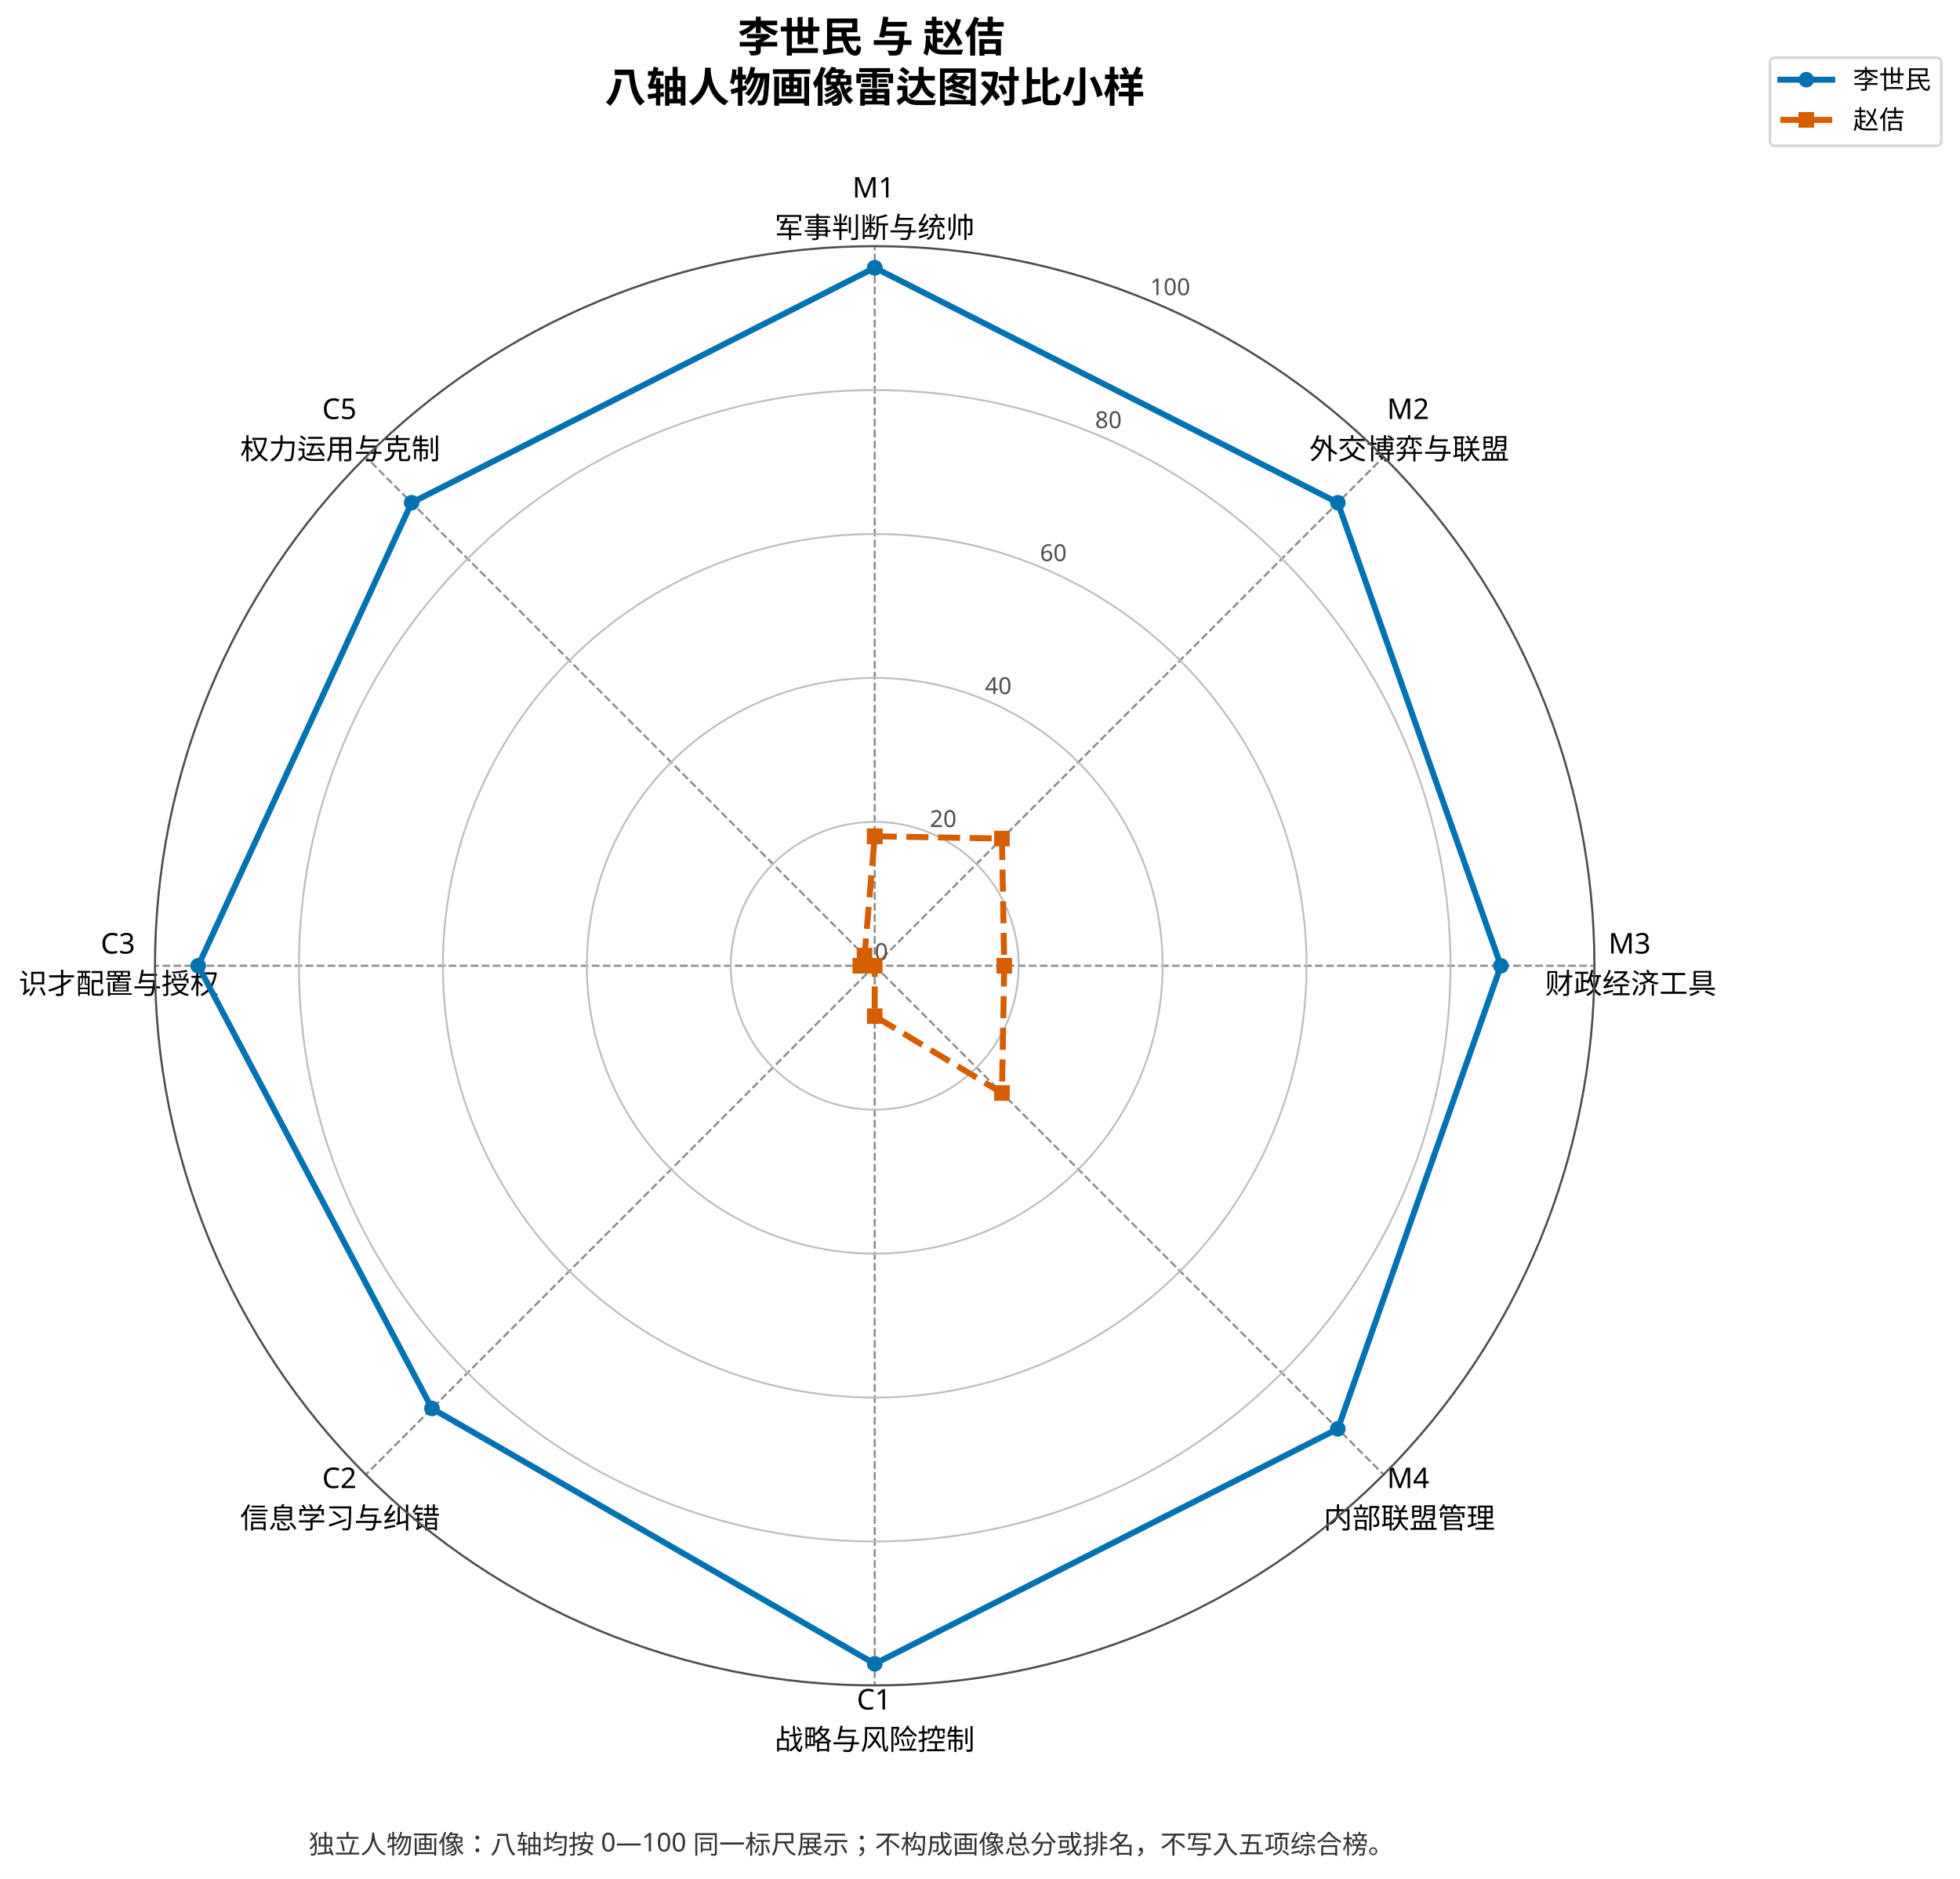
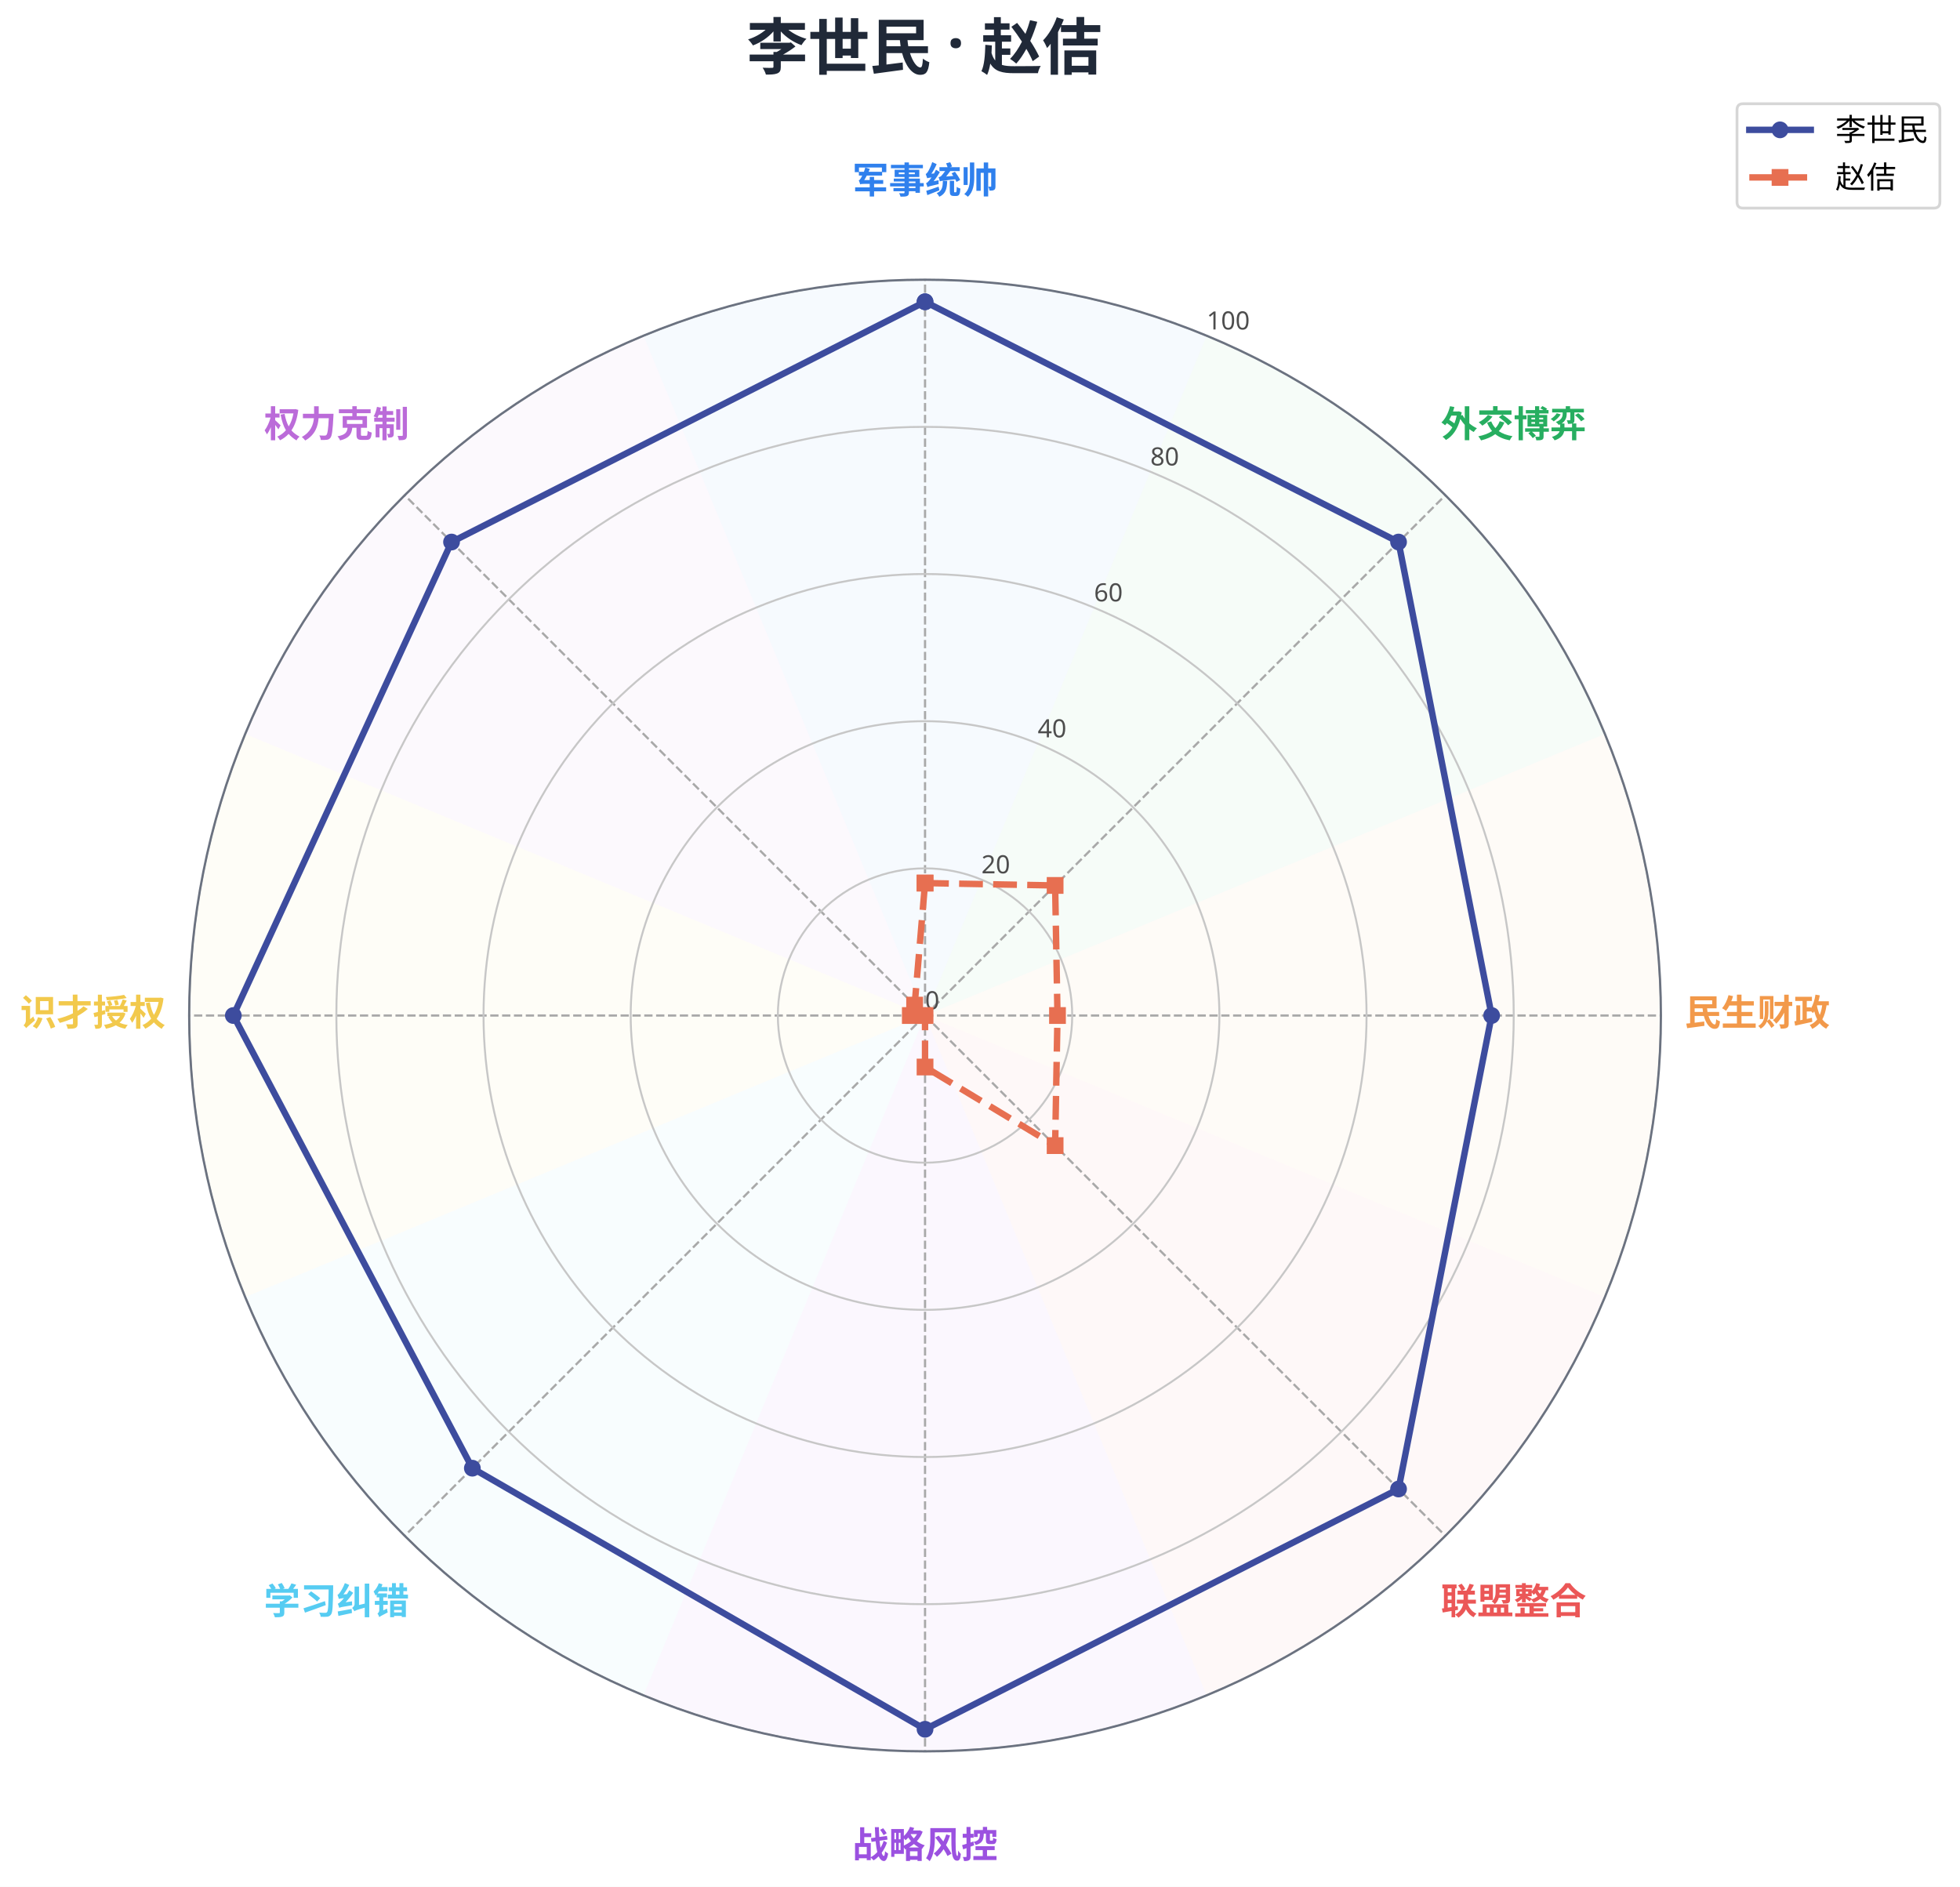
- <svg xmlns="http://www.w3.org/2000/svg" xmlns:xlink="http://www.w3.org/1999/xlink" width="754.9pt" height="723.708pt" viewBox="0 0 754.9 723.708" version="1.1">
+ <svg xmlns="http://www.w3.org/2000/svg" xmlns:xlink="http://www.w3.org/1999/xlink" width="701.416pt" height="675.29pt" viewBox="0 0 701.416 675.29" version="1.1">
  <defs>
    <style type="text/css">*{stroke-linejoin: round; stroke-linecap: butt}</style>
  </defs>
  <g id="figure_1">
    <g id="patch_1">
-       <path d="M 0 723.708  L 754.9 723.708  L 754.9 -0  L 0 -0  z " style="fill: #ffffff" />
+       <path d="M 0 675.29 L 701.416 675.29 L 701.416 -0 L 0 -0 z " style="fill: #ffffff" />
    </g>
    <g id="axes_1">
      <g id="patch_2">
-         <path d="M 614.1 372.022  C 614.1 335.62 606.93 299.572 592.999 265.942  C 579.069 232.311 558.65 201.751 532.91 176.012  C 507.17 150.272 476.611 129.852 442.98 115.922  C 409.349 101.992 373.302 94.822 336.9 94.822  C 300.498 94.822 264.451 101.992 230.82 115.922  C 197.189 129.852 166.63 150.272 140.89 176.012  C 115.15 201.751 94.731 232.311 80.801 265.942  C 66.87 299.572 59.7 335.62 59.7 372.022  C 59.7 408.423 66.87 444.471 80.801 478.101  C 94.731 511.732 115.15 542.292 140.89 568.032  C 166.63 593.771 197.189 614.191 230.82 628.121  C 264.451 642.051 300.498 649.222 336.9 649.222  C 373.302 649.222 409.349 642.051 442.98 628.121  C 476.611 614.191 507.17 593.771 532.91 568.032  C 558.65 542.292 579.069 511.732 592.999 478.101  C 606.93 444.471 614.1 408.423 614.1 372.022  M 336.9 372.022  C 336.9 372.022 336.9 372.022 336.9 372.022  C 336.9 372.022 336.9 372.022 336.9 372.022  C 336.9 372.022 336.9 372.022 336.9 372.022  C 336.9 372.022 336.9 372.022 336.9 372.022  C 336.9 372.022 336.9 372.022 336.9 372.022  C 336.9 372.022 336.9 372.022 336.9 372.022  C 336.9 372.022 336.9 372.022 336.9 372.022  C 336.9 372.022 336.9 372.022 336.9 372.022  C 336.9 372.022 336.9 372.022 336.9 372.022  C 336.9 372.022 336.9 372.022 336.9 372.022  C 336.9 372.022 336.9 372.022 336.9 372.022  C 336.9 372.022 336.9 372.022 336.9 372.022  C 336.9 372.022 336.9 372.022 336.9 372.022  C 336.9 372.022 336.9 372.022 336.9 372.022  C 336.9 372.022 336.9 372.022 336.9 372.022  C 336.9 372.022 336.9 372.022 336.9 372.022  z " style="fill: #ffffff" />
+         <path d="M 594.38 363.438 C 594.38 328.857 587.568 294.611 574.334 262.662 C 561.101 230.713 541.702 201.681 517.25 177.229 C 492.797 152.776 463.765 133.377 431.816 120.144 C 399.867 106.91 365.621 100.098 331.04 100.098 C 296.459 100.098 262.213 106.91 230.264 120.144 C 198.315 133.377 169.283 152.776 144.831 177.229 C 120.378 201.681 100.979 230.713 87.746 262.662 C 74.512 294.611 67.7 328.857 67.7 363.438 C 67.7 398.02 74.512 432.265 87.746 464.214 C 100.979 496.163 120.378 525.195 144.831 549.648 C 169.283 574.1 198.315 593.499 230.264 606.732 C 262.213 619.966 296.459 626.778 331.04 626.778 C 365.621 626.778 399.867 619.966 431.816 606.732 C 463.765 593.499 492.797 574.1 517.25 549.648 C 541.702 525.195 561.101 496.163 574.334 464.214 C 587.568 432.265 594.38 398.02 594.38 363.438 M 331.04 363.438 C 331.04 363.438 331.04 363.438 331.04 363.438 C 331.04 363.438 331.04 363.438 331.04 363.438 C 331.04 363.438 331.04 363.438 331.04 363.438 C 331.04 363.438 331.04 363.438 331.04 363.438 C 331.04 363.438 331.04 363.438 331.04 363.438 C 331.04 363.438 331.04 363.438 331.04 363.438 C 331.04 363.438 331.04 363.438 331.04 363.438 C 331.04 363.438 331.04 363.438 331.04 363.438 C 331.04 363.438 331.04 363.438 331.04 363.438 C 331.04 363.438 331.04 363.438 331.04 363.438 C 331.04 363.438 331.04 363.438 331.04 363.438 C 331.04 363.438 331.04 363.438 331.04 363.438 C 331.04 363.438 331.04 363.438 331.04 363.438 C 331.04 363.438 331.04 363.438 331.04 363.438 C 331.04 363.438 331.04 363.438 331.04 363.438 C 331.04 363.438 331.04 363.438 331.04 363.438 z " style="fill: #ffffff" />
+       </g>
+       <g id="patch_3">
+         <path d="M 331.04 363.438 C 331.04 363.438 331.04 363.438 331.04 363.438 C 331.04 363.438 331.04 363.438 331.04 363.438 L 431.816 120.144 C 399.867 106.91 365.621 100.098 331.04 100.098 C 296.459 100.098 262.213 106.91 230.264 120.144 z " clip-path="url(#p2c9082686b)" style="fill: #2f80ed; opacity: 0.045" />
+       </g>
+       <g id="patch_4">
+         <path d="M 331.04 363.438 C 331.04 363.438 331.04 363.438 331.04 363.438 C 331.04 363.438 331.04 363.438 331.04 363.438 L 574.334 262.662 C 561.101 230.713 541.702 201.681 517.25 177.229 C 492.797 152.776 463.765 133.377 431.816 120.144 z " clip-path="url(#p2c9082686b)" style="fill: #27ae60; opacity: 0.045" />
+       </g>
+       <g id="patch_5">
+         <path d="M 331.04 363.438 C 331.04 363.438 331.04 363.438 331.04 363.438 C 331.04 363.438 331.04 363.438 331.04 363.438 L 574.334 464.214 C 587.568 432.265 594.38 398.02 594.38 363.438 C 594.38 328.857 587.568 294.611 574.334 262.662 z " clip-path="url(#p2c9082686b)" style="fill: #f2994a; opacity: 0.045" />
+       </g>
+       <g id="patch_6">
+         <path d="M 331.04 363.438 C 331.04 363.438 331.04 363.438 331.04 363.438 C 331.04 363.438 331.04 363.438 331.04 363.438 L 431.816 606.732 C 463.765 593.499 492.797 574.1 517.25 549.648 C 541.702 525.195 561.101 496.163 574.334 464.214 z " clip-path="url(#p2c9082686b)" style="fill: #eb5757; opacity: 0.045" />
+       </g>
+       <g id="patch_7">
+         <path d="M 331.04 363.438 C 331.04 363.438 331.04 363.438 331.04 363.438 C 331.04 363.438 331.04 363.438 331.04 363.438 L 230.264 606.732 C 262.213 619.966 296.459 626.778 331.04 626.778 C 365.621 626.778 399.867 619.966 431.816 606.732 z " clip-path="url(#p2c9082686b)" style="fill: #9b51e0; opacity: 0.045" />
+       </g>
+       <g id="patch_8">
+         <path d="M 331.04 363.438 C 331.04 363.438 331.04 363.438 331.04 363.438 C 331.04 363.438 331.04 363.438 331.04 363.438 L 87.746 464.214 C 100.979 496.163 120.378 525.195 144.831 549.648 C 169.283 574.1 198.315 593.499 230.264 606.732 z " clip-path="url(#p2c9082686b)" style="fill: #56ccf2; opacity: 0.045" />
+       </g>
+       <g id="patch_9">
+         <path d="M 331.04 363.438 C 331.04 363.438 331.04 363.438 331.04 363.438 C 331.04 363.438 331.04 363.438 331.04 363.438 L 87.746 262.662 C 74.512 294.611 67.7 328.857 67.7 363.438 C 67.7 398.02 74.512 432.265 87.746 464.214 z " clip-path="url(#p2c9082686b)" style="fill: #f2c94c; opacity: 0.045" />
+       </g>
+       <g id="patch_10">
+         <path d="M 331.04 363.438 C 331.04 363.438 331.04 363.438 331.04 363.438 C 331.04 363.438 331.04 363.438 331.04 363.438 L 230.264 120.144 C 198.315 133.377 169.283 152.776 144.831 177.229 C 120.378 201.681 100.979 230.713 87.746 262.662 z " clip-path="url(#p2c9082686b)" style="fill: #bb6bd9; opacity: 0.045" />
      </g>
      <g id="matplotlib.axis_1">
        <g id="xtick_1">
          <g id="line2d_1">
-             <path d="M 336.9 372.022  L 336.9 94.822  " clip-path="url(#p18a24bf9d9)" style="fill: none; stroke-dasharray: 2.96,1.28; stroke-dashoffset: 0; stroke: #8c8c8c; stroke-width: 0.8" />
+             <path d="M 331.04 363.438 L 331.04 100.098 " clip-path="url(#p2c9082686b)" style="fill: none; stroke-dasharray: 2.96,1.28; stroke-dashoffset: 0; stroke: #a9a9a9; stroke-width: 0.8" />
          </g>
          <g id="text_1">
-             <text style="font-size: 11px; font-family: 'Microsoft YaHei'" transform="translate(328.3011 76.10863)">M1</text>
-             <text style="font-size: 11px; font-family: 'Microsoft YaHei'" transform="translate(298.4 91.59319)">军事判断与统帅</text>
+             <text style="font-weight: 600; font-size: 13px; font-family: 'Microsoft YaHei'; text-anchor: middle; fill: #2f80ed" x="331.04" y="69.178" transform="rotate(-0 331.04 69.17812)">军事统帅</text>
          </g>
        </g>
        <g id="xtick_2">
          <g id="line2d_2">
-             <path d="M 336.9 372.022  L 532.91 176.012  " clip-path="url(#p18a24bf9d9)" style="fill: none; stroke-dasharray: 2.96,1.28; stroke-dashoffset: 0; stroke: #8c8c8c; stroke-width: 0.8" />
+             <path d="M 331.04 363.438 L 517.25 177.229 " clip-path="url(#p2c9082686b)" style="fill: none; stroke-dasharray: 2.96,1.28; stroke-dashoffset: 0; stroke: #a9a9a9; stroke-width: 0.8" />
          </g>
          <g id="text_2">
-             <text style="font-size: 11px; font-family: 'Microsoft YaHei'" transform="translate(534.2106 161.3991)">M2</text>
-             <text style="font-size: 11px; font-family: 'Microsoft YaHei'" transform="translate(504.3095 176.8837)">外交博弈与联盟</text>
+             <text style="font-weight: 600; font-size: 13px; font-family: 'Microsoft YaHei'; text-anchor: middle; fill: #27ae60" x="541.645" y="156.413" transform="rotate(-0 541.6447 156.4134)">外交博弈</text>
          </g>
        </g>
        <g id="xtick_3">
          <g id="line2d_3">
-             <path d="M 336.9 372.022  L 614.1 372.022  " clip-path="url(#p18a24bf9d9)" style="fill: none; stroke-dasharray: 2.96,1.28; stroke-dashoffset: 0; stroke: #8c8c8c; stroke-width: 0.8" />
+             <path d="M 331.04 363.438 L 594.38 363.438 " clip-path="url(#p2c9082686b)" style="fill: none; stroke-dasharray: 2.96,1.28; stroke-dashoffset: 0; stroke: #a9a9a9; stroke-width: 0.8" />
          </g>
          <g id="text_3">
-             <text style="font-size: 11px; font-family: 'Microsoft YaHei'" transform="translate(619.5011 367.3086)">M3</text>
-             <text style="font-size: 11px; font-family: 'Microsoft YaHei'" transform="translate(595.1 382.7932)">财政经济工具</text>
+             <text style="font-weight: 600; font-size: 13px; font-family: 'Microsoft YaHei'; text-anchor: middle; fill: #f2994a" x="628.88" y="367.018" transform="rotate(-0 628.88 367.0181)">民生财政</text>
          </g>
        </g>
        <g id="xtick_4">
          <g id="line2d_4">
-             <path d="M 336.9 372.022  L 532.91 568.032  " clip-path="url(#p18a24bf9d9)" style="fill: none; stroke-dasharray: 2.96,1.28; stroke-dashoffset: 0; stroke: #8c8c8c; stroke-width: 0.8" />
+             <path d="M 331.04 363.438 L 517.25 549.648 " clip-path="url(#p2c9082686b)" style="fill: none; stroke-dasharray: 2.96,1.28; stroke-dashoffset: 0; stroke: #a9a9a9; stroke-width: 0.8" />
          </g>
          <g id="text_4">
-             <text style="font-size: 11px; font-family: 'Microsoft YaHei'" transform="translate(534.2106 573.2181)">M4</text>
-             <text style="font-size: 11px; font-family: 'Microsoft YaHei'" transform="translate(509.8095 588.7027)">内部联盟管理</text>
+             <text style="font-weight: 600; font-size: 13px; font-family: 'Microsoft YaHei'; text-anchor: middle; fill: #eb5757" x="541.645" y="577.623" transform="rotate(-0 541.6447 577.6228)">联盟整合</text>
          </g>
        </g>
        <g id="xtick_5">
          <g id="line2d_5">
-             <path d="M 336.9 372.022  L 336.9 649.222  " clip-path="url(#p18a24bf9d9)" style="fill: none; stroke-dasharray: 2.96,1.28; stroke-dashoffset: 0; stroke: #8c8c8c; stroke-width: 0.8" />
+             <path d="M 331.04 363.438 L 331.04 626.778 " clip-path="url(#p2c9082686b)" style="fill: none; stroke-dasharray: 2.96,1.28; stroke-dashoffset: 0; stroke: #a9a9a9; stroke-width: 0.8" />
          </g>
          <g id="text_5">
-             <text style="font-size: 11px; font-family: 'Microsoft YaHei'" transform="translate(329.9958 658.5086)">C1</text>
-             <text style="font-size: 11px; font-family: 'Microsoft YaHei'" transform="translate(298.4 673.9932)">战略与风险控制</text>
+             <text style="font-weight: 600; font-size: 13px; font-family: 'Microsoft YaHei'; text-anchor: middle; fill: #9b51e0" x="331.04" y="664.858" transform="rotate(-0 331.04 664.8581)">战略风控</text>
          </g>
        </g>
        <g id="xtick_6">
          <g id="line2d_6">
-             <path d="M 336.9 372.022  L 140.89 568.032  " clip-path="url(#p18a24bf9d9)" style="fill: none; stroke-dasharray: 2.96,1.28; stroke-dashoffset: 0; stroke: #8c8c8c; stroke-width: 0.8" />
+             <path d="M 331.04 363.438 L 144.831 549.648 " clip-path="url(#p2c9082686b)" style="fill: none; stroke-dasharray: 2.96,1.28; stroke-dashoffset: 0; stroke: #a9a9a9; stroke-width: 0.8" />
          </g>
          <g id="text_6">
-             <text style="font-size: 11px; font-family: 'Microsoft YaHei'" transform="translate(124.0863 573.2181)">C2</text>
-             <text style="font-size: 11px; font-family: 'Microsoft YaHei'" transform="translate(92.4905 588.7027)">信息学习与纠错</text>
+             <text style="font-weight: 600; font-size: 13px; font-family: 'Microsoft YaHei'; text-anchor: middle; fill: #56ccf2" x="120.435" y="577.623" transform="rotate(-0 120.4353 577.6228)">学习纠错</text>
          </g>
        </g>
        <g id="xtick_7">
          <g id="line2d_7">
-             <path d="M 336.9 372.022  L 59.7 372.022  " clip-path="url(#p18a24bf9d9)" style="fill: none; stroke-dasharray: 2.96,1.28; stroke-dashoffset: 0; stroke: #8c8c8c; stroke-width: 0.8" />
+             <path d="M 331.04 363.438 L 67.7 363.438 " clip-path="url(#p2c9082686b)" style="fill: none; stroke-dasharray: 2.96,1.28; stroke-dashoffset: 0; stroke: #a9a9a9; stroke-width: 0.8" />
          </g>
          <g id="text_7">
-             <text style="font-size: 11px; font-family: 'Microsoft YaHei'" transform="translate(38.79578 367.3086)">C3</text>
-             <text style="font-size: 11px; font-family: 'Microsoft YaHei'" transform="translate(7.2 382.7932)">识才配置与授权</text>
+             <text style="font-weight: 600; font-size: 13px; font-family: 'Microsoft YaHei'; text-anchor: middle; fill: #f2c94c" x="33.2" y="367.018" transform="rotate(-0 33.2 367.0181)">识才授权</text>
          </g>
        </g>
        <g id="xtick_8">
          <g id="line2d_8">
-             <path d="M 336.9 372.022  L 140.89 176.012  " clip-path="url(#p18a24bf9d9)" style="fill: none; stroke-dasharray: 2.96,1.28; stroke-dashoffset: 0; stroke: #8c8c8c; stroke-width: 0.8" />
+             <path d="M 331.04 363.438 L 144.831 177.229 " clip-path="url(#p2c9082686b)" style="fill: none; stroke-dasharray: 2.96,1.28; stroke-dashoffset: 0; stroke: #a9a9a9; stroke-width: 0.8" />
          </g>
          <g id="text_8">
-             <text style="font-size: 11px; font-family: 'Microsoft YaHei'" transform="translate(124.0863 161.3991)">C5</text>
-             <text style="font-size: 11px; font-family: 'Microsoft YaHei'" transform="translate(92.4905 176.8837)">权力运用与克制</text>
+             <text style="font-weight: 600; font-size: 13px; font-family: 'Microsoft YaHei'; text-anchor: middle; fill: #bb6bd9" x="120.435" y="156.413" transform="rotate(-0 120.4353 156.4134)">权力克制</text>
          </g>
        </g>
      </g>
      <g id="matplotlib.axis_2">
        <g id="ytick_1">
          <g id="line2d_9">
-             <path d="M 336.9 372.022  C 336.9 372.022 336.9 372.022 336.9 372.022  C 336.9 372.022 336.9 372.022 336.9 372.022  C 336.9 372.022 336.9 372.022 336.9 372.022  C 336.9 372.022 336.9 372.022 336.9 372.022  C 336.9 372.022 336.9 372.022 336.9 372.022  C 336.9 372.022 336.9 372.022 336.9 372.022  C 336.9 372.022 336.9 372.022 336.9 372.022  C 336.9 372.022 336.9 372.022 336.9 372.022  C 336.9 372.022 336.9 372.022 336.9 372.022  C 336.9 372.022 336.9 372.022 336.9 372.022  C 336.9 372.022 336.9 372.022 336.9 372.022  C 336.9 372.022 336.9 372.022 336.9 372.022  C 336.9 372.022 336.9 372.022 336.9 372.022  C 336.9 372.022 336.9 372.022 336.9 372.022  C 336.9 372.022 336.9 372.022 336.9 372.022  C 336.9 372.022 336.9 372.022 336.9 372.022  " clip-path="url(#p18a24bf9d9)" style="fill: none; stroke: #bdbdbd; stroke-width: 0.7; stroke-linecap: square" />
+             <path d="M 331.04 363.438 C 331.04 363.438 331.04 363.438 331.04 363.438 C 331.04 363.438 331.04 363.438 331.04 363.438 C 331.04 363.438 331.04 363.438 331.04 363.438 C 331.04 363.438 331.04 363.438 331.04 363.438 C 331.04 363.438 331.04 363.438 331.04 363.438 C 331.04 363.438 331.04 363.438 331.04 363.438 C 331.04 363.438 331.04 363.438 331.04 363.438 C 331.04 363.438 331.04 363.438 331.04 363.438 C 331.04 363.438 331.04 363.438 331.04 363.438 C 331.04 363.438 331.04 363.438 331.04 363.438 C 331.04 363.438 331.04 363.438 331.04 363.438 C 331.04 363.438 331.04 363.438 331.04 363.438 C 331.04 363.438 331.04 363.438 331.04 363.438 C 331.04 363.438 331.04 363.438 331.04 363.438 C 331.04 363.438 331.04 363.438 331.04 363.438 C 331.04 363.438 331.04 363.438 331.04 363.438 " clip-path="url(#p2c9082686b)" style="fill: none; stroke: #c7c7c7; stroke-width: 0.7; stroke-linecap: square" />
          </g>
          <g id="text_9">
-             <text style="font-size: 9px; font-family: 'Microsoft YaHei'; text-anchor: start; fill: #4d4d4d" x="336.9" y="369.784" transform="rotate(-0 336.9 369.7843)">0</text>
+             <text style="font-size: 9px; font-family: 'Microsoft YaHei'; text-anchor: start; fill: #4d4d4d" x="331.04" y="361.201" transform="rotate(-0 331.04 361.2007)">0</text>
          </g>
        </g>
        <g id="ytick_2">
          <g id="line2d_10">
-             <path d="M 336.9 316.582  C 344.18 316.582 351.39 318.016 358.116 320.802  C 364.842 323.588 370.954 327.672 376.102 332.82  C 381.25 337.968 385.334 344.08 388.12 350.806  C 390.906 357.532 392.34 364.741 392.34 372.022  C 392.34 379.302 390.906 386.511 388.12 393.238  C 385.334 399.964 381.25 406.076 376.102 411.224  C 370.954 416.372 364.842 420.455 358.116 423.241  C 351.39 426.028 344.18 427.462 336.9 427.462  C 329.62 427.462 322.41 426.028 315.684 423.241  C 308.958 420.455 302.846 416.372 297.698 411.224  C 292.55 406.076 288.466 399.964 285.68 393.238  C 282.894 386.511 281.46 379.302 281.46 372.022  C 281.46 364.741 282.894 357.532 285.68 350.806  C 288.466 344.08 292.55 337.968 297.698 332.82  C 302.846 327.672 308.958 323.588 315.684 320.802  C 322.41 318.016 329.62 316.582 336.9 316.582  " clip-path="url(#p18a24bf9d9)" style="fill: none; stroke: #bdbdbd; stroke-width: 0.7; stroke-linecap: square" />
+             <path d="M 331.04 310.77 C 337.956 310.77 344.805 312.132 351.195 314.779 C 357.585 317.426 363.391 321.306 368.282 326.196 C 373.172 331.087 377.052 336.893 379.699 343.283 C 382.346 349.673 383.708 356.522 383.708 363.438 C 383.708 370.354 382.346 377.203 379.699 383.593 C 377.052 389.983 373.172 395.789 368.282 400.68 C 363.391 405.571 357.585 409.45 351.195 412.097 C 344.805 414.744 337.956 416.106 331.04 416.106 C 324.124 416.106 317.275 414.744 310.885 412.097 C 304.495 409.45 298.689 405.571 293.798 400.68 C 288.908 395.789 285.028 389.983 282.381 383.593 C 279.734 377.203 278.372 370.354 278.372 363.438 C 278.372 356.522 279.734 349.673 282.381 343.283 C 285.028 336.893 288.908 331.087 293.798 326.196 C 298.689 321.306 304.495 317.426 310.885 314.779 C 317.275 312.132 324.124 310.77 331.04 310.77 " clip-path="url(#p2c9082686b)" style="fill: none; stroke: #c7c7c7; stroke-width: 0.7; stroke-linecap: square" />
          </g>
          <g id="text_10">
-             <text style="font-size: 9px; font-family: 'Microsoft YaHei'; text-anchor: start; fill: #4d4d4d" x="358.116" y="318.564" transform="rotate(-0 358.116 318.5644)">20</text>
+             <text style="font-size: 9px; font-family: 'Microsoft YaHei'; text-anchor: start; fill: #4d4d4d" x="351.195" y="312.542" transform="rotate(-0 351.1952 312.5418)">20</text>
          </g>
        </g>
        <g id="ytick_3">
          <g id="line2d_11">
-             <path d="M 336.9 261.142  C 351.461 261.142 365.88 264.01 379.332 269.582  C 392.784 275.154 405.008 283.322 415.304 293.618  C 425.6 303.914 433.768 316.137 439.34 329.59  C 444.912 343.042 447.78 357.461 447.78 372.022  C 447.78 386.582 444.912 401.001 439.34 414.454  C 433.768 427.906 425.6 440.13 415.304 450.426  C 405.008 460.722 392.784 468.889 379.332 474.461  C 365.88 480.033 351.461 482.902 336.9 482.902  C 322.339 482.902 307.92 480.033 294.468 474.461  C 281.016 468.889 268.792 460.722 258.496 450.426  C 248.2 440.13 240.032 427.906 234.46 414.454  C 228.888 401.001 226.02 386.582 226.02 372.022  C 226.02 357.461 228.888 343.042 234.46 329.59  C 240.032 316.137 248.2 303.914 258.496 293.618  C 268.792 283.322 281.016 275.154 294.468 269.582  C 307.92 264.01 322.339 261.142 336.9 261.142  " clip-path="url(#p18a24bf9d9)" style="fill: none; stroke: #bdbdbd; stroke-width: 0.7; stroke-linecap: square" />
+             <path d="M 331.04 258.102 C 344.873 258.102 358.571 260.827 371.35 266.12 C 384.13 271.414 395.743 279.173 405.524 288.954 C 415.305 298.735 423.064 310.348 428.358 323.128 C 433.651 335.907 436.376 349.605 436.376 363.438 C 436.376 377.271 433.651 390.969 428.358 403.748 C 423.064 416.528 415.305 428.141 405.524 437.922 C 395.743 447.703 384.13 455.462 371.35 460.756 C 358.571 466.049 344.873 468.774 331.04 468.774 C 317.207 468.774 303.509 466.049 290.73 460.756 C 277.95 455.462 266.337 447.703 256.556 437.922 C 246.775 428.141 239.016 416.528 233.722 403.748 C 228.429 390.969 225.704 377.271 225.704 363.438 C 225.704 349.605 228.429 335.907 233.722 323.128 C 239.016 310.348 246.775 298.735 256.556 288.954 C 266.337 279.173 277.95 271.414 290.73 266.12 C 303.509 260.827 317.207 258.102 331.04 258.102 " clip-path="url(#p2c9082686b)" style="fill: none; stroke: #c7c7c7; stroke-width: 0.7; stroke-linecap: square" />
          </g>
          <g id="text_11">
-             <text style="font-size: 9px; font-family: 'Microsoft YaHei'; text-anchor: start; fill: #4d4d4d" x="379.332" y="267.345" transform="rotate(-0 379.3319 267.3445)">40</text>
+             <text style="font-size: 9px; font-family: 'Microsoft YaHei'; text-anchor: start; fill: #4d4d4d" x="371.35" y="263.883" transform="rotate(-0 371.3503 263.8829)">40</text>
          </g>
        </g>
        <g id="ytick_4">
          <g id="line2d_12">
-             <path d="M 336.9 205.702  C 358.741 205.702 380.37 210.004 400.548 218.362  C 420.726 226.72 439.062 238.972 454.506 254.416  C 469.95 269.859 482.201 288.195 490.56 308.374  C 498.918 328.552 503.22 350.181 503.22 372.022  C 503.22 393.863 498.918 415.491 490.56 435.67  C 482.201 455.848 469.95 474.184 454.506 489.628  C 439.062 505.071 420.726 517.323 400.548 525.681  C 380.37 534.039 358.741 538.342 336.9 538.342  C 315.059 538.342 293.43 534.039 273.252 525.681  C 253.074 517.323 234.738 505.071 219.294 489.628  C 203.85 474.184 191.599 455.848 183.24 435.67  C 174.882 415.491 170.58 393.863 170.58 372.022  C 170.58 350.181 174.882 328.552 183.24 308.374  C 191.599 288.195 203.85 269.859 219.294 254.416  C 234.738 238.972 253.074 226.72 273.252 218.362  C 293.43 210.004 315.059 205.702 336.9 205.702  " clip-path="url(#p18a24bf9d9)" style="fill: none; stroke: #bdbdbd; stroke-width: 0.7; stroke-linecap: square" />
+             <path d="M 331.04 205.434 C 351.789 205.434 372.336 209.521 391.506 217.461 C 410.675 225.402 428.094 237.041 442.766 251.712 C 457.437 266.384 469.076 283.803 477.017 302.973 C 484.957 322.142 489.044 342.689 489.044 363.438 C 489.044 384.187 484.957 404.734 477.017 423.904 C 469.076 443.073 457.437 460.492 442.766 475.164 C 428.094 489.835 410.675 501.474 391.506 509.415 C 372.336 517.355 351.789 521.442 331.04 521.442 C 310.291 521.442 289.744 517.355 270.574 509.415 C 251.405 501.474 233.986 489.835 219.314 475.164 C 204.643 460.492 193.004 443.073 185.063 423.904 C 177.123 404.734 173.036 384.187 173.036 363.438 C 173.036 342.689 177.123 322.142 185.063 302.973 C 193.004 283.803 204.643 266.384 219.314 251.712 C 233.986 237.041 251.405 225.402 270.574 217.461 C 289.744 209.521 310.291 205.434 331.04 205.434 " clip-path="url(#p2c9082686b)" style="fill: none; stroke: #c7c7c7; stroke-width: 0.7; stroke-linecap: square" />
          </g>
          <g id="text_12">
-             <text style="font-size: 9px; font-family: 'Microsoft YaHei'; text-anchor: start; fill: #4d4d4d" x="400.548" y="216.125" transform="rotate(-0 400.5479 216.1246)">60</text>
+             <text style="font-size: 9px; font-family: 'Microsoft YaHei'; text-anchor: start; fill: #4d4d4d" x="391.506" y="215.224" transform="rotate(-0 391.5055 215.224)">60</text>
          </g>
        </g>
        <g id="ytick_5">
          <g id="line2d_13">
-             <path d="M 336.9 150.262  C 366.021 150.262 394.859 155.998 421.764 167.142  C 448.668 178.286 473.116 194.622 493.708 215.214  C 514.3 235.805 530.635 260.253 541.78 287.158  C 552.924 314.062 558.66 342.9 558.66 372.022  C 558.66 401.143 552.924 429.981 541.78 456.885  C 530.635 483.79 514.3 508.238 493.708 528.83  C 473.116 549.421 448.668 565.757 421.764 576.901  C 394.859 588.045 366.021 593.782 336.9 593.782  C 307.779 593.782 278.941 588.045 252.036 576.901  C 225.132 565.757 200.684 549.421 180.092 528.83  C 159.5 508.238 143.165 483.79 132.02 456.885  C 120.876 429.981 115.14 401.143 115.14 372.022  C 115.14 342.9 120.876 314.062 132.02 287.158  C 143.165 260.253 159.5 235.805 180.092 215.214  C 200.684 194.622 225.132 178.286 252.036 167.142  C 278.941 155.998 307.779 150.262 336.9 150.262  " clip-path="url(#p18a24bf9d9)" style="fill: none; stroke: #bdbdbd; stroke-width: 0.7; stroke-linecap: square" />
+             <path d="M 331.04 152.766 C 358.705 152.766 386.101 158.215 411.661 168.802 C 437.22 179.39 460.445 194.908 480.008 214.47 C 499.57 234.033 515.089 257.258 525.676 282.817 C 536.263 308.377 541.712 335.773 541.712 363.438 C 541.712 391.103 536.263 418.499 525.676 444.059 C 515.089 469.618 499.57 492.843 480.008 512.406 C 460.445 531.968 437.22 547.487 411.661 558.074 C 386.101 568.661 358.705 574.11 331.04 574.11 C 303.375 574.11 275.979 568.661 250.419 558.074 C 224.86 547.487 201.635 531.968 182.072 512.406 C 162.51 492.843 146.991 469.618 136.404 444.059 C 125.817 418.499 120.368 391.103 120.368 363.438 C 120.368 335.773 125.817 308.377 136.404 282.817 C 146.991 257.258 162.51 234.033 182.072 214.47 C 201.635 194.908 224.86 179.39 250.419 168.802 C 275.979 158.215 303.375 152.766 331.04 152.766 " clip-path="url(#p2c9082686b)" style="fill: none; stroke: #c7c7c7; stroke-width: 0.7; stroke-linecap: square" />
          </g>
          <g id="text_13">
-             <text style="font-size: 9px; font-family: 'Microsoft YaHei'; text-anchor: start; fill: #4d4d4d" x="421.764" y="164.905" transform="rotate(-0 421.7639 164.9047)">80</text>
+             <text style="font-size: 9px; font-family: 'Microsoft YaHei'; text-anchor: start; fill: #4d4d4d" x="411.661" y="166.565" transform="rotate(-0 411.6607 166.5652)">80</text>
          </g>
        </g>
        <g id="ytick_6">
          <g id="line2d_14">
-             <path d="M 336.9 94.822  C 373.302 94.822 409.349 101.992 442.98 115.922  C 476.611 129.852 507.17 150.272 532.91 176.012  C 558.65 201.751 579.069 232.311 592.999 265.942  C 606.93 299.572 614.1 335.62 614.1 372.022  C 614.1 408.423 606.93 444.471 592.999 478.101  C 579.069 511.732 558.65 542.292 532.91 568.032  C 507.17 593.771 476.611 614.191 442.98 628.121  C 409.349 642.051 373.302 649.222 336.9 649.222  C 300.498 649.222 264.451 642.051 230.82 628.121  C 197.189 614.191 166.63 593.771 140.89 568.032  C 115.15 542.292 94.731 511.732 80.801 478.101  C 66.87 444.471 59.7 408.423 59.7 372.022  C 59.7 335.62 66.87 299.572 80.801 265.942  C 94.731 232.311 115.15 201.751 140.89 176.012  C 166.63 150.272 197.189 129.852 230.82 115.922  C 264.451 101.992 300.498 94.822 336.9 94.822  " clip-path="url(#p18a24bf9d9)" style="fill: none; stroke: #bdbdbd; stroke-width: 0.7; stroke-linecap: square" />
+             <path d="M 331.04 100.098 C 365.621 100.098 399.867 106.91 431.816 120.144 C 463.765 133.377 492.797 152.776 517.25 177.229 C 541.702 201.681 561.101 230.713 574.334 262.662 C 587.568 294.611 594.38 328.857 594.38 363.438 C 594.38 398.02 587.568 432.265 574.334 464.214 C 561.101 496.163 541.702 525.195 517.25 549.648 C 492.797 574.1 463.765 593.499 431.816 606.732 C 399.867 619.966 365.621 626.778 331.04 626.778 C 296.459 626.778 262.213 619.966 230.264 606.732 C 198.315 593.499 169.283 574.1 144.831 549.648 C 120.378 525.195 100.979 496.163 87.746 464.214 C 74.512 432.265 67.7 398.02 67.7 363.438 C 67.7 328.857 74.512 294.611 87.746 262.662 C 100.979 230.713 120.378 201.681 144.831 177.229 C 169.283 152.776 198.315 133.377 230.264 120.144 C 262.213 106.91 296.459 100.098 331.04 100.098 " clip-path="url(#p2c9082686b)" style="fill: none; stroke: #c7c7c7; stroke-width: 0.7; stroke-linecap: square" />
          </g>
          <g id="text_14">
-             <text style="font-size: 9px; font-family: 'Microsoft YaHei'; text-anchor: start; fill: #4d4d4d" x="442.98" y="113.685" transform="rotate(-0 442.9798 113.6849)">100</text>
+             <text style="font-size: 9px; font-family: 'Microsoft YaHei'; text-anchor: start; fill: #4d4d4d" x="431.816" y="117.906" transform="rotate(-0 431.8159 117.9063)">100</text>
          </g>
        </g>
      </g>
      <g id="line2d_15">
-         <path d="M 336.9 103.138  L 515.269 193.653  L 578.064 372.022  L 515.269 550.391  L 336.9 640.906  L 166.371 542.55  L 76.332 372.022  L 158.531 193.653  L 336.9 103.138  " clip-path="url(#p18a24bf9d9)" style="fill: none; stroke: #0072b2; stroke-width: 2.3; stroke-linecap: square" />
+         <path d="M 331.04 107.998 L 500.491 193.987 L 533.812 363.438 L 500.491 532.889 L 331.04 618.878 L 169.038 525.44 L 83.5 363.438 L 161.589 193.987 L 331.04 107.998 " clip-path="url(#p2c9082686b)" style="fill: none; stroke: #3d4c9e; stroke-width: 2.3; stroke-linecap: square" />
        <defs>
-           <path id="m9f8e74fad1" d="M 0 2.5  C 0.663 2.5 1.299 2.237 1.768 1.768  C 2.237 1.299 2.5 0.663 2.5 0  C 2.5 -0.663 2.237 -1.299 1.768 -1.768  C 1.299 -2.237 0.663 -2.5 0 -2.5  C -0.663 -2.5 -1.299 -2.237 -1.768 -1.768  C -2.237 -1.299 -2.5 -0.663 -2.5 0  C -2.5 0.663 -2.237 1.299 -1.768 1.768  C -1.299 2.237 -0.663 2.5 0 2.5  z " style="stroke: #0072b2" />
+           <path id="m417391a338" d="M 0 2.5 C 0.663 2.5 1.299 2.237 1.768 1.768 C 2.237 1.299 2.5 0.663 2.5 0 C 2.5 -0.663 2.237 -1.299 1.768 -1.768 C 1.299 -2.237 0.663 -2.5 0 -2.5 C -0.663 -2.5 -1.299 -2.237 -1.768 -1.768 C -2.237 -1.299 -2.5 -0.663 -2.5 0 C -2.5 0.663 -2.237 1.299 -1.768 1.768 C -1.299 2.237 -0.663 2.5 0 2.5 z " style="stroke: #3d4c9e" />
        </defs>
-         <g clip-path="url(#p18a24bf9d9)">
-           <use xlink:href="#m9f8e74fad1" x="336.9" y="103.138" style="fill: #0072b2; stroke: #0072b2" />
-           <use xlink:href="#m9f8e74fad1" x="515.269" y="193.653" style="fill: #0072b2; stroke: #0072b2" />
-           <use xlink:href="#m9f8e74fad1" x="578.064" y="372.022" style="fill: #0072b2; stroke: #0072b2" />
-           <use xlink:href="#m9f8e74fad1" x="515.269" y="550.391" style="fill: #0072b2; stroke: #0072b2" />
-           <use xlink:href="#m9f8e74fad1" x="336.9" y="640.906" style="fill: #0072b2; stroke: #0072b2" />
-           <use xlink:href="#m9f8e74fad1" x="166.371" y="542.55" style="fill: #0072b2; stroke: #0072b2" />
-           <use xlink:href="#m9f8e74fad1" x="76.332" y="372.022" style="fill: #0072b2; stroke: #0072b2" />
-           <use xlink:href="#m9f8e74fad1" x="158.531" y="193.653" style="fill: #0072b2; stroke: #0072b2" />
-           <use xlink:href="#m9f8e74fad1" x="336.9" y="103.138" style="fill: #0072b2; stroke: #0072b2" />
+         <g clip-path="url(#p2c9082686b)">
+           <use xlink:href="#m417391a338" x="331.04" y="107.998" style="fill: #3d4c9e; stroke: #3d4c9e" />
+           <use xlink:href="#m417391a338" x="500.491" y="193.987" style="fill: #3d4c9e; stroke: #3d4c9e" />
+           <use xlink:href="#m417391a338" x="533.812" y="363.438" style="fill: #3d4c9e; stroke: #3d4c9e" />
+           <use xlink:href="#m417391a338" x="500.491" y="532.889" style="fill: #3d4c9e; stroke: #3d4c9e" />
+           <use xlink:href="#m417391a338" x="331.04" y="618.878" style="fill: #3d4c9e; stroke: #3d4c9e" />
+           <use xlink:href="#m417391a338" x="169.038" y="525.44" style="fill: #3d4c9e; stroke: #3d4c9e" />
+           <use xlink:href="#m417391a338" x="83.5" y="363.438" style="fill: #3d4c9e; stroke: #3d4c9e" />
+           <use xlink:href="#m417391a338" x="161.589" y="193.987" style="fill: #3d4c9e; stroke: #3d4c9e" />
+           <use xlink:href="#m417391a338" x="331.04" y="107.998" style="fill: #3d4c9e; stroke: #3d4c9e" />
        </g>
      </g>
      <g id="line2d_16">
-         <path d="M 336.9 322.126  L 385.902 323.019  L 386.796 372.022  L 385.902 421.024  L 336.9 391.426  L 336.9 372.022  L 331.356 372.022  L 332.98 368.101  L 336.9 322.126  " clip-path="url(#p18a24bf9d9)" style="fill: none; stroke-dasharray: 8.51,3.68; stroke-dashoffset: 0; stroke: #d55e00; stroke-width: 2.3" />
+         <path d="M 331.04 316.037 L 377.592 316.886 L 378.441 363.438 L 377.592 409.99 L 331.04 381.872 L 331.04 363.438 L 325.773 363.438 L 327.316 359.714 L 331.04 316.037 " clip-path="url(#p2c9082686b)" style="fill: none; stroke-dasharray: 8.51,3.68; stroke-dashoffset: 0; stroke: #e76f51; stroke-width: 2.3" />
        <defs>
-           <path id="mb161d3c221" d="M -2.5 2.5  L 2.5 2.5  L 2.5 -2.5  L -2.5 -2.5  z " style="stroke: #d55e00; stroke-linejoin: miter" />
+           <path id="m8bbdb77f43" d="M -2.5 2.5 L 2.5 2.5 L 2.5 -2.5 L -2.5 -2.5 z " style="stroke: #e76f51; stroke-linejoin: miter" />
        </defs>
-         <g clip-path="url(#p18a24bf9d9)">
-           <use xlink:href="#mb161d3c221" x="336.9" y="322.126" style="fill: #d55e00; stroke: #d55e00; stroke-linejoin: miter" />
-           <use xlink:href="#mb161d3c221" x="385.902" y="323.019" style="fill: #d55e00; stroke: #d55e00; stroke-linejoin: miter" />
-           <use xlink:href="#mb161d3c221" x="386.796" y="372.022" style="fill: #d55e00; stroke: #d55e00; stroke-linejoin: miter" />
-           <use xlink:href="#mb161d3c221" x="385.902" y="421.024" style="fill: #d55e00; stroke: #d55e00; stroke-linejoin: miter" />
-           <use xlink:href="#mb161d3c221" x="336.9" y="391.426" style="fill: #d55e00; stroke: #d55e00; stroke-linejoin: miter" />
-           <use xlink:href="#mb161d3c221" x="336.9" y="372.022" style="fill: #d55e00; stroke: #d55e00; stroke-linejoin: miter" />
-           <use xlink:href="#mb161d3c221" x="331.356" y="372.022" style="fill: #d55e00; stroke: #d55e00; stroke-linejoin: miter" />
-           <use xlink:href="#mb161d3c221" x="332.98" y="368.101" style="fill: #d55e00; stroke: #d55e00; stroke-linejoin: miter" />
-           <use xlink:href="#mb161d3c221" x="336.9" y="322.126" style="fill: #d55e00; stroke: #d55e00; stroke-linejoin: miter" />
-         </g>
-       </g>
-       <g id="patch_3">
-         <path d="M 336.9 94.822  C 300.498 94.822 264.451 101.992 230.82 115.922  C 197.189 129.852 166.63 150.272 140.89 176.012  C 115.15 201.751 94.731 232.311 80.801 265.942  C 66.87 299.572 59.7 335.62 59.7 372.022  C 59.7 408.423 66.87 444.471 80.801 478.101  C 94.731 511.732 115.15 542.292 140.89 568.032  C 166.63 593.771 197.189 614.191 230.82 628.121  C 264.451 642.051 300.498 649.222 336.9 649.222  C 373.302 649.222 409.349 642.051 442.98 628.121  C 476.611 614.191 507.17 593.771 532.91 568.032  C 558.65 542.292 579.069 511.732 592.999 478.101  C 606.93 444.471 614.1 408.423 614.1 372.022  C 614.1 335.62 606.93 299.572 592.999 265.942  C 579.069 232.311 558.65 201.751 532.91 176.012  C 507.17 150.272 476.611 129.852 442.98 115.922  C 409.349 101.992 373.302 94.822 336.9 94.822  " style="fill: none; stroke: #4d4d4d; stroke-width: 0.8; stroke-linejoin: miter; stroke-linecap: square" />
+         <g clip-path="url(#p2c9082686b)">
+           <use xlink:href="#m8bbdb77f43" x="331.04" y="316.037" style="fill: #e76f51; stroke: #e76f51; stroke-linejoin: miter" />
+           <use xlink:href="#m8bbdb77f43" x="377.592" y="316.886" style="fill: #e76f51; stroke: #e76f51; stroke-linejoin: miter" />
+           <use xlink:href="#m8bbdb77f43" x="378.441" y="363.438" style="fill: #e76f51; stroke: #e76f51; stroke-linejoin: miter" />
+           <use xlink:href="#m8bbdb77f43" x="377.592" y="409.99" style="fill: #e76f51; stroke: #e76f51; stroke-linejoin: miter" />
+           <use xlink:href="#m8bbdb77f43" x="331.04" y="381.872" style="fill: #e76f51; stroke: #e76f51; stroke-linejoin: miter" />
+           <use xlink:href="#m8bbdb77f43" x="331.04" y="363.438" style="fill: #e76f51; stroke: #e76f51; stroke-linejoin: miter" />
+           <use xlink:href="#m8bbdb77f43" x="325.773" y="363.438" style="fill: #e76f51; stroke: #e76f51; stroke-linejoin: miter" />
+           <use xlink:href="#m8bbdb77f43" x="327.316" y="359.714" style="fill: #e76f51; stroke: #e76f51; stroke-linejoin: miter" />
+           <use xlink:href="#m8bbdb77f43" x="331.04" y="316.037" style="fill: #e76f51; stroke: #e76f51; stroke-linejoin: miter" />
+         </g>
+       </g>
+       <g id="patch_11">
+         <path d="M 331.04 100.098 C 296.459 100.098 262.213 106.91 230.264 120.144 C 198.315 133.377 169.283 152.776 144.831 177.229 C 120.378 201.681 100.979 230.713 87.746 262.662 C 74.512 294.611 67.7 328.857 67.7 363.438 C 67.7 398.02 74.512 432.265 87.746 464.214 C 100.979 496.163 120.378 525.195 144.831 549.648 C 169.283 574.1 198.315 593.499 230.264 606.732 C 262.213 619.966 296.459 626.778 331.04 626.778 C 365.621 626.778 399.867 619.966 431.816 606.732 C 463.765 593.499 492.797 574.1 517.25 549.648 C 541.702 525.195 561.101 496.163 574.334 464.214 C 587.568 432.265 594.38 398.02 594.38 363.438 C 594.38 328.857 587.568 294.611 574.334 262.662 C 561.101 230.713 541.702 201.681 517.25 177.229 C 492.797 152.776 463.765 133.377 431.816 120.144 C 399.867 106.91 365.621 100.098 331.04 100.098 " style="fill: none; stroke: #6b7280; stroke-width: 0.8; stroke-linejoin: miter; stroke-linecap: square" />
      </g>
      <g id="text_15">
-         <text style="font-weight: 700; font-size: 16px; font-family: 'Microsoft YaHei'" transform="translate(284.135 19.99)">李世民 与 赵佶</text>
-         <text style="font-weight: 700; font-size: 16px; font-family: 'Microsoft YaHei'" transform="translate(232.9 39.3155)">八轴人物画像雷达图对比小样</text>
+         <text style="font-weight: 700; font-size: 22px; font-family: 'Microsoft YaHei'; text-anchor: middle; fill: #202938" x="331.04" y="24.786" transform="rotate(-0 331.04 24.78625)">李世民 · 赵佶</text>
      </g>
      <g id="legend_1">
-         <g id="patch_4">
-           <path d="M 683.7 56.165  L 745.7 56.165  Q 747.7 56.165 747.7 54.165  L 747.7 24.206  Q 747.7 22.206 745.7 22.206  L 683.7 22.206  Q 681.7 22.206 681.7 24.206  L 681.7 54.165  Q 681.7 56.165 683.7 56.165  z " style="fill: #ffffff; opacity: 0.8; stroke: #cccccc; stroke-linejoin: miter" />
+         <g id="patch_12">
+           <path d="M 623.816 74.485 L 692.016 74.485 Q 694.216 74.485 694.216 72.285 L 694.216 39.33 Q 694.216 37.13 692.016 37.13 L 623.816 37.13 Q 621.616 37.13 621.616 39.33 L 621.616 72.285 Q 621.616 74.485 623.816 74.485 z " style="fill: #ffffff; opacity: 0.8; stroke: #cccccc; stroke-linejoin: miter" />
        </g>
        <g id="line2d_17">
-           <path d="M 685.7 30.699  L 695.7 30.699  L 705.7 30.699  " style="fill: none; stroke: #0072b2; stroke-width: 2.3; stroke-linecap: square" />
+           <path d="M 626.016 46.473 L 637.016 46.473 L 648.016 46.473 " style="fill: none; stroke: #3d4c9e; stroke-width: 2.3; stroke-linecap: square" />
          <g>
-             <use xlink:href="#m9f8e74fad1" x="695.7" y="30.699" style="fill: #0072b2; stroke: #0072b2" />
+             <use xlink:href="#m417391a338" x="637.016" y="46.473" style="fill: #3d4c9e; stroke: #3d4c9e" />
          </g>
        </g>
        <g id="text_16">
-           <text style="font-size: 10px; font-family: 'Microsoft YaHei'; text-anchor: start" x="713.7" y="34.199" transform="rotate(-0 713.7 34.19936)">李世民</text>
+           <text style="font-size: 11px; font-family: 'Microsoft YaHei'; text-anchor: start" x="656.816" y="50.323" transform="rotate(-0 656.816 50.32277)">李世民</text>
        </g>
        <g id="line2d_18">
-           <path d="M 685.7 46.179  L 695.7 46.179  L 705.7 46.179  " style="fill: none; stroke-dasharray: 8.51,3.68; stroke-dashoffset: 0; stroke: #d55e00; stroke-width: 2.3" />
+           <path d="M 626.016 63.5 L 637.016 63.5 L 648.016 63.5 " style="fill: none; stroke-dasharray: 8.51,3.68; stroke-dashoffset: 0; stroke: #e76f51; stroke-width: 2.3" />
          <g>
-             <use xlink:href="#mb161d3c221" x="695.7" y="46.179" style="fill: #d55e00; stroke: #d55e00; stroke-linejoin: miter" />
+             <use xlink:href="#m8bbdb77f43" x="637.016" y="63.5" style="fill: #e76f51; stroke: #e76f51; stroke-linejoin: miter" />
          </g>
        </g>
        <g id="text_17">
-           <text style="font-size: 10px; font-family: 'Microsoft YaHei'; text-anchor: start" x="713.7" y="49.679" transform="rotate(-0 713.7 49.67905)">赵佶</text>
-         </g>
-       </g>
-     </g>
-     <g id="text_18">
-       <text style="font-size: 10px; font-family: 'Microsoft YaHei'; text-anchor: middle; fill: #333333" x="327.9" y="714.022" transform="rotate(-0 327.9 714.0216)">独立人物画像：八轴均按 0—100 同一标尺展示；不构成画像总分或排名，不写入五项综合榜。</text>
+           <text style="font-size: 11px; font-family: 'Microsoft YaHei'; text-anchor: start" x="656.816" y="67.35" transform="rotate(-0 656.816 67.35043)">赵佶</text>
+         </g>
+       </g>
    </g>
  </g>
  <defs>
-     <clipPath id="p18a24bf9d9">
-       <path d="M 614.1 372.022  C 614.1 335.62 606.93 299.572 592.999 265.942  C 579.069 232.311 558.65 201.751 532.91 176.012  C 507.17 150.272 476.611 129.852 442.98 115.922  C 409.349 101.992 373.302 94.822 336.9 94.822  C 300.498 94.822 264.451 101.992 230.82 115.922  C 197.189 129.852 166.63 150.272 140.89 176.012  C 115.15 201.751 94.731 232.311 80.801 265.942  C 66.87 299.572 59.7 335.62 59.7 372.022  C 59.7 408.423 66.87 444.471 80.801 478.101  C 94.731 511.732 115.15 542.292 140.89 568.032  C 166.63 593.771 197.189 614.191 230.82 628.121  C 264.451 642.051 300.498 649.222 336.9 649.222  C 373.302 649.222 409.349 642.051 442.98 628.121  C 476.611 614.191 507.17 593.771 532.91 568.032  C 558.65 542.292 579.069 511.732 592.999 478.101  C 606.93 444.471 614.1 408.423 614.1 372.022  M 336.9 372.022  C 336.9 372.022 336.9 372.022 336.9 372.022  C 336.9 372.022 336.9 372.022 336.9 372.022  C 336.9 372.022 336.9 372.022 336.9 372.022  C 336.9 372.022 336.9 372.022 336.9 372.022  C 336.9 372.022 336.9 372.022 336.9 372.022  C 336.9 372.022 336.9 372.022 336.9 372.022  C 336.9 372.022 336.9 372.022 336.9 372.022  C 336.9 372.022 336.9 372.022 336.9 372.022  C 336.9 372.022 336.9 372.022 336.9 372.022  C 336.9 372.022 336.9 372.022 336.9 372.022  C 336.9 372.022 336.9 372.022 336.9 372.022  C 336.9 372.022 336.9 372.022 336.9 372.022  C 336.9 372.022 336.9 372.022 336.9 372.022  C 336.9 372.022 336.9 372.022 336.9 372.022  C 336.9 372.022 336.9 372.022 336.9 372.022  C 336.9 372.022 336.9 372.022 336.9 372.022  z " />
+     <clipPath id="p2c9082686b">
+       <path d="M 594.38 363.438 C 594.38 328.857 587.568 294.611 574.334 262.662 C 561.101 230.713 541.702 201.681 517.25 177.229 C 492.797 152.776 463.765 133.377 431.816 120.144 C 399.867 106.91 365.621 100.098 331.04 100.098 C 296.459 100.098 262.213 106.91 230.264 120.144 C 198.315 133.377 169.283 152.776 144.831 177.229 C 120.378 201.681 100.979 230.713 87.746 262.662 C 74.512 294.611 67.7 328.857 67.7 363.438 C 67.7 398.02 74.512 432.265 87.746 464.214 C 100.979 496.163 120.378 525.195 144.831 549.648 C 169.283 574.1 198.315 593.499 230.264 606.732 C 262.213 619.966 296.459 626.778 331.04 626.778 C 365.621 626.778 399.867 619.966 431.816 606.732 C 463.765 593.499 492.797 574.1 517.25 549.648 C 541.702 525.195 561.101 496.163 574.334 464.214 C 587.568 432.265 594.38 398.02 594.38 363.438 M 331.04 363.438 C 331.04 363.438 331.04 363.438 331.04 363.438 C 331.04 363.438 331.04 363.438 331.04 363.438 C 331.04 363.438 331.04 363.438 331.04 363.438 C 331.04 363.438 331.04 363.438 331.04 363.438 C 331.04 363.438 331.04 363.438 331.04 363.438 C 331.04 363.438 331.04 363.438 331.04 363.438 C 331.04 363.438 331.04 363.438 331.04 363.438 C 331.04 363.438 331.04 363.438 331.04 363.438 C 331.04 363.438 331.04 363.438 331.04 363.438 C 331.04 363.438 331.04 363.438 331.04 363.438 C 331.04 363.438 331.04 363.438 331.04 363.438 C 331.04 363.438 331.04 363.438 331.04 363.438 C 331.04 363.438 331.04 363.438 331.04 363.438 C 331.04 363.438 331.04 363.438 331.04 363.438 C 331.04 363.438 331.04 363.438 331.04 363.438 C 331.04 363.438 331.04 363.438 331.04 363.438 z " />
    </clipPath>
  </defs>
</svg>
